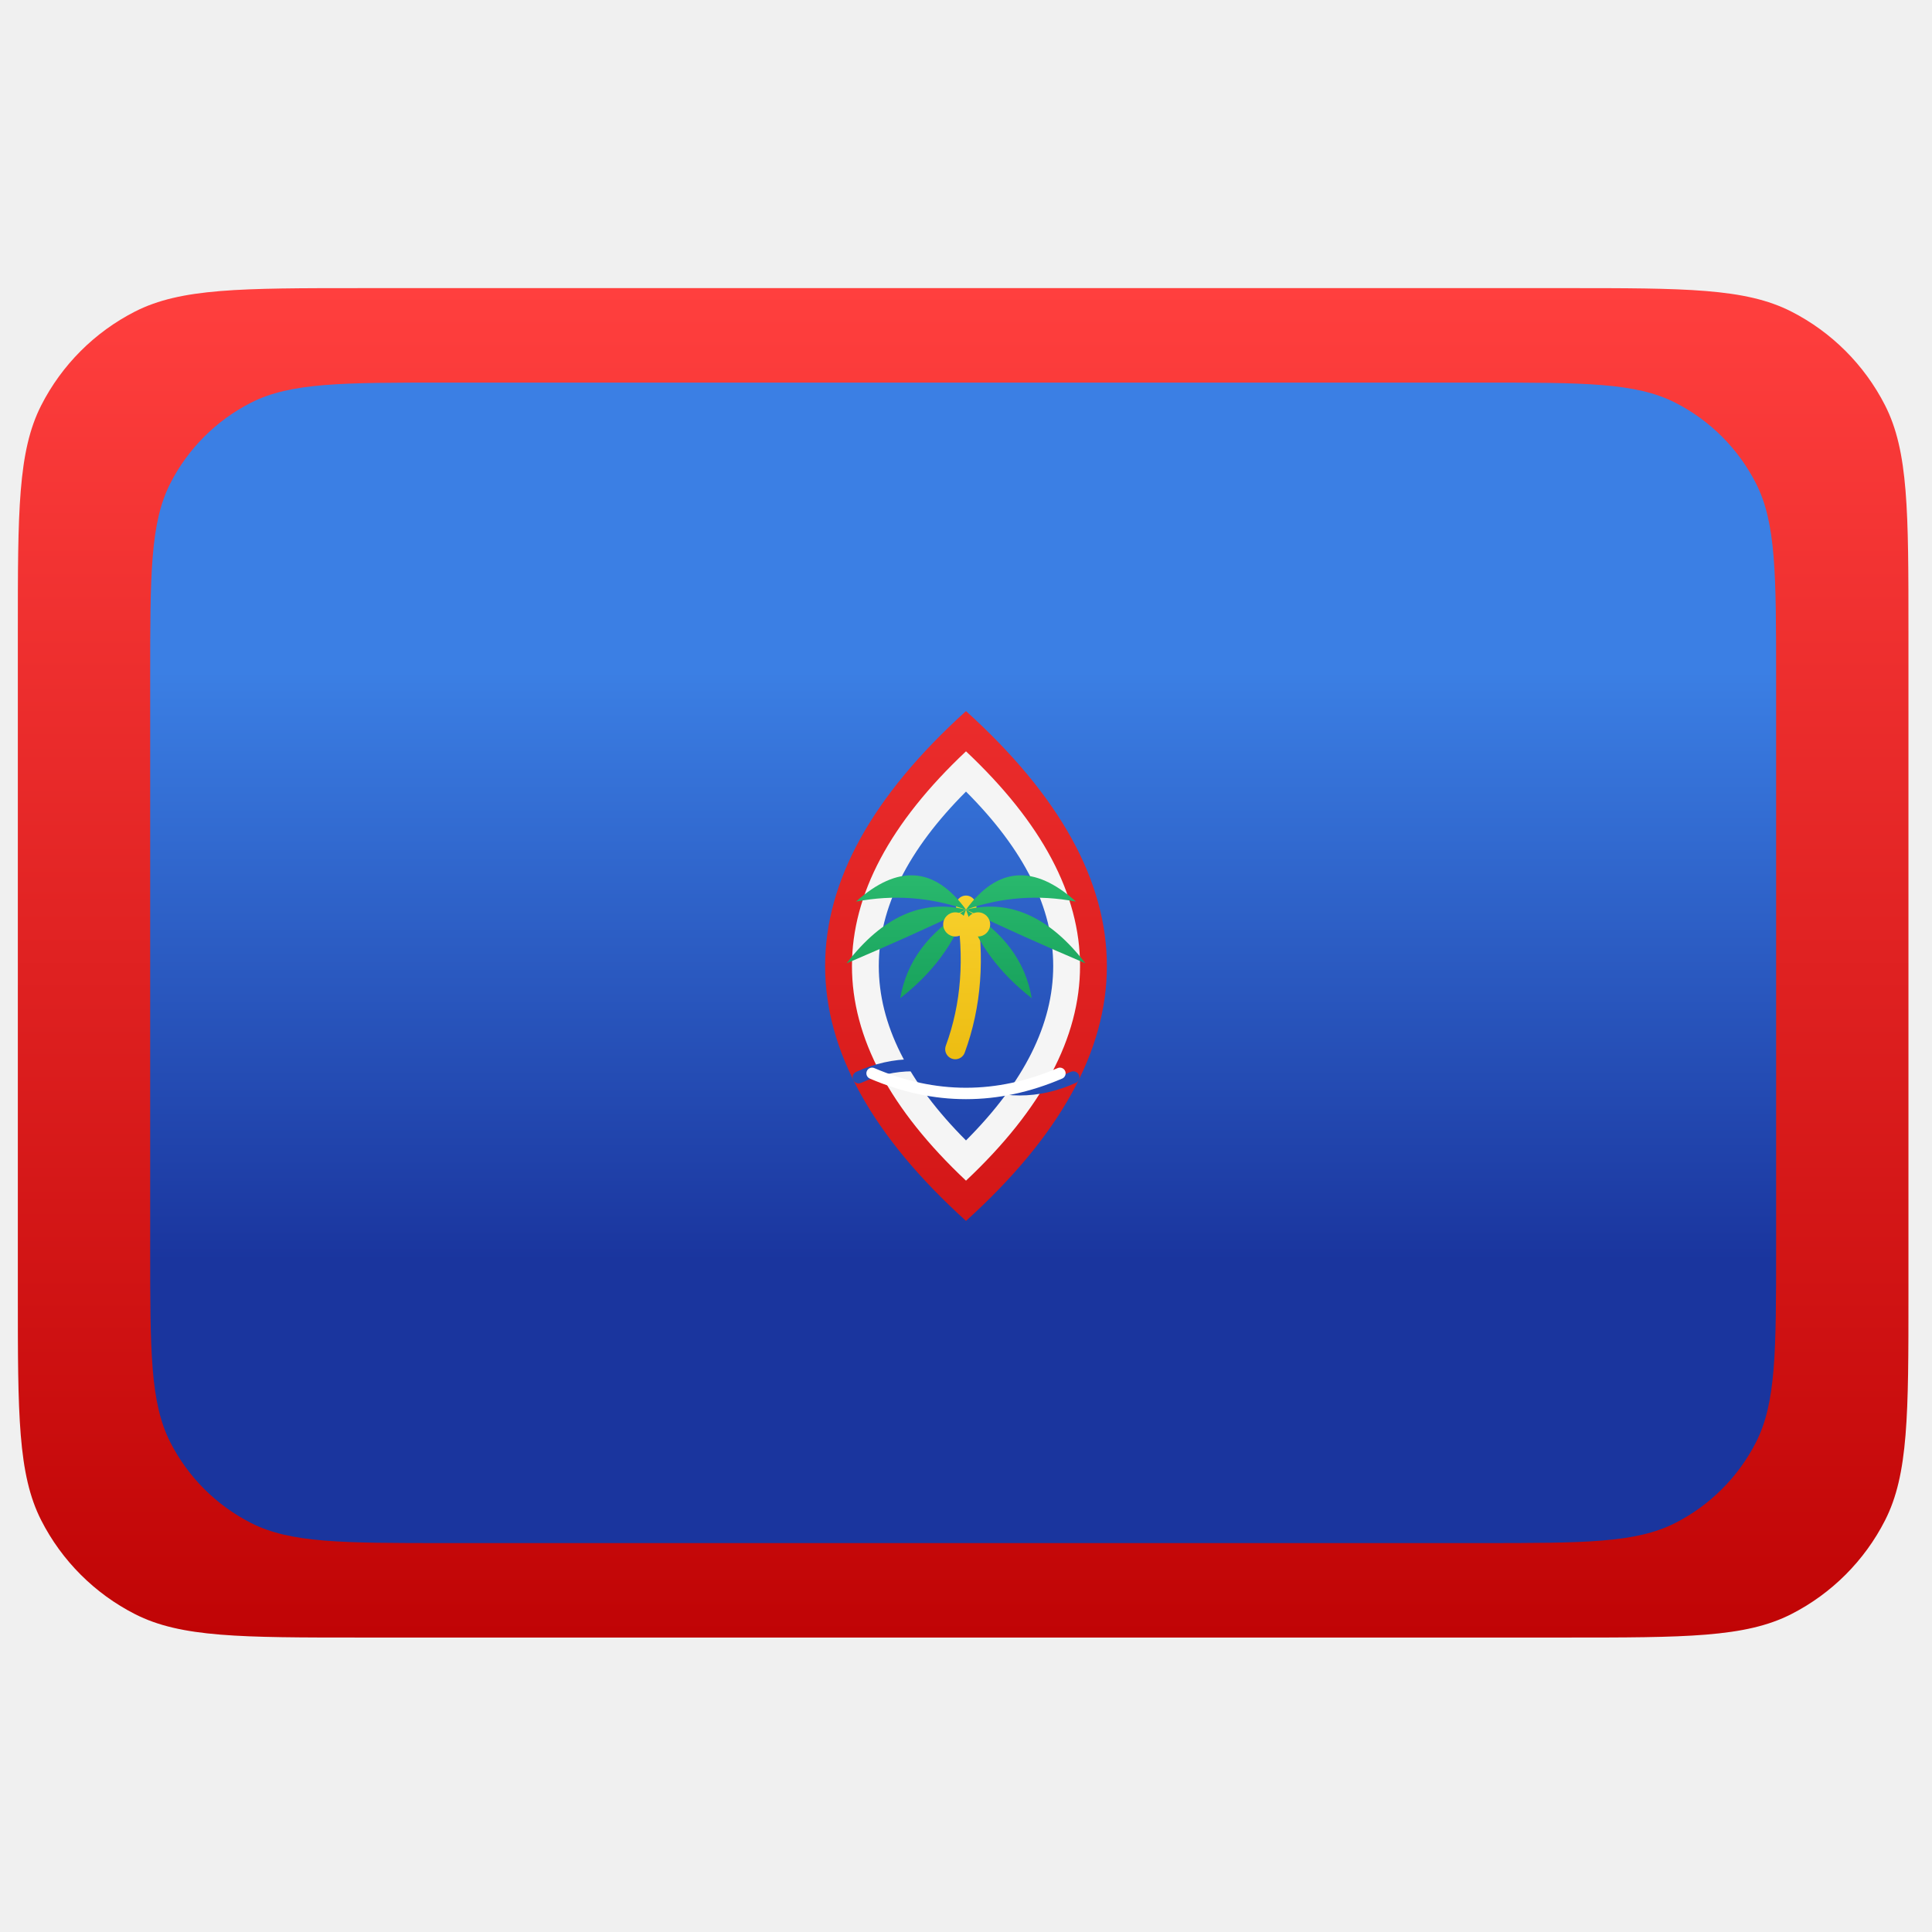
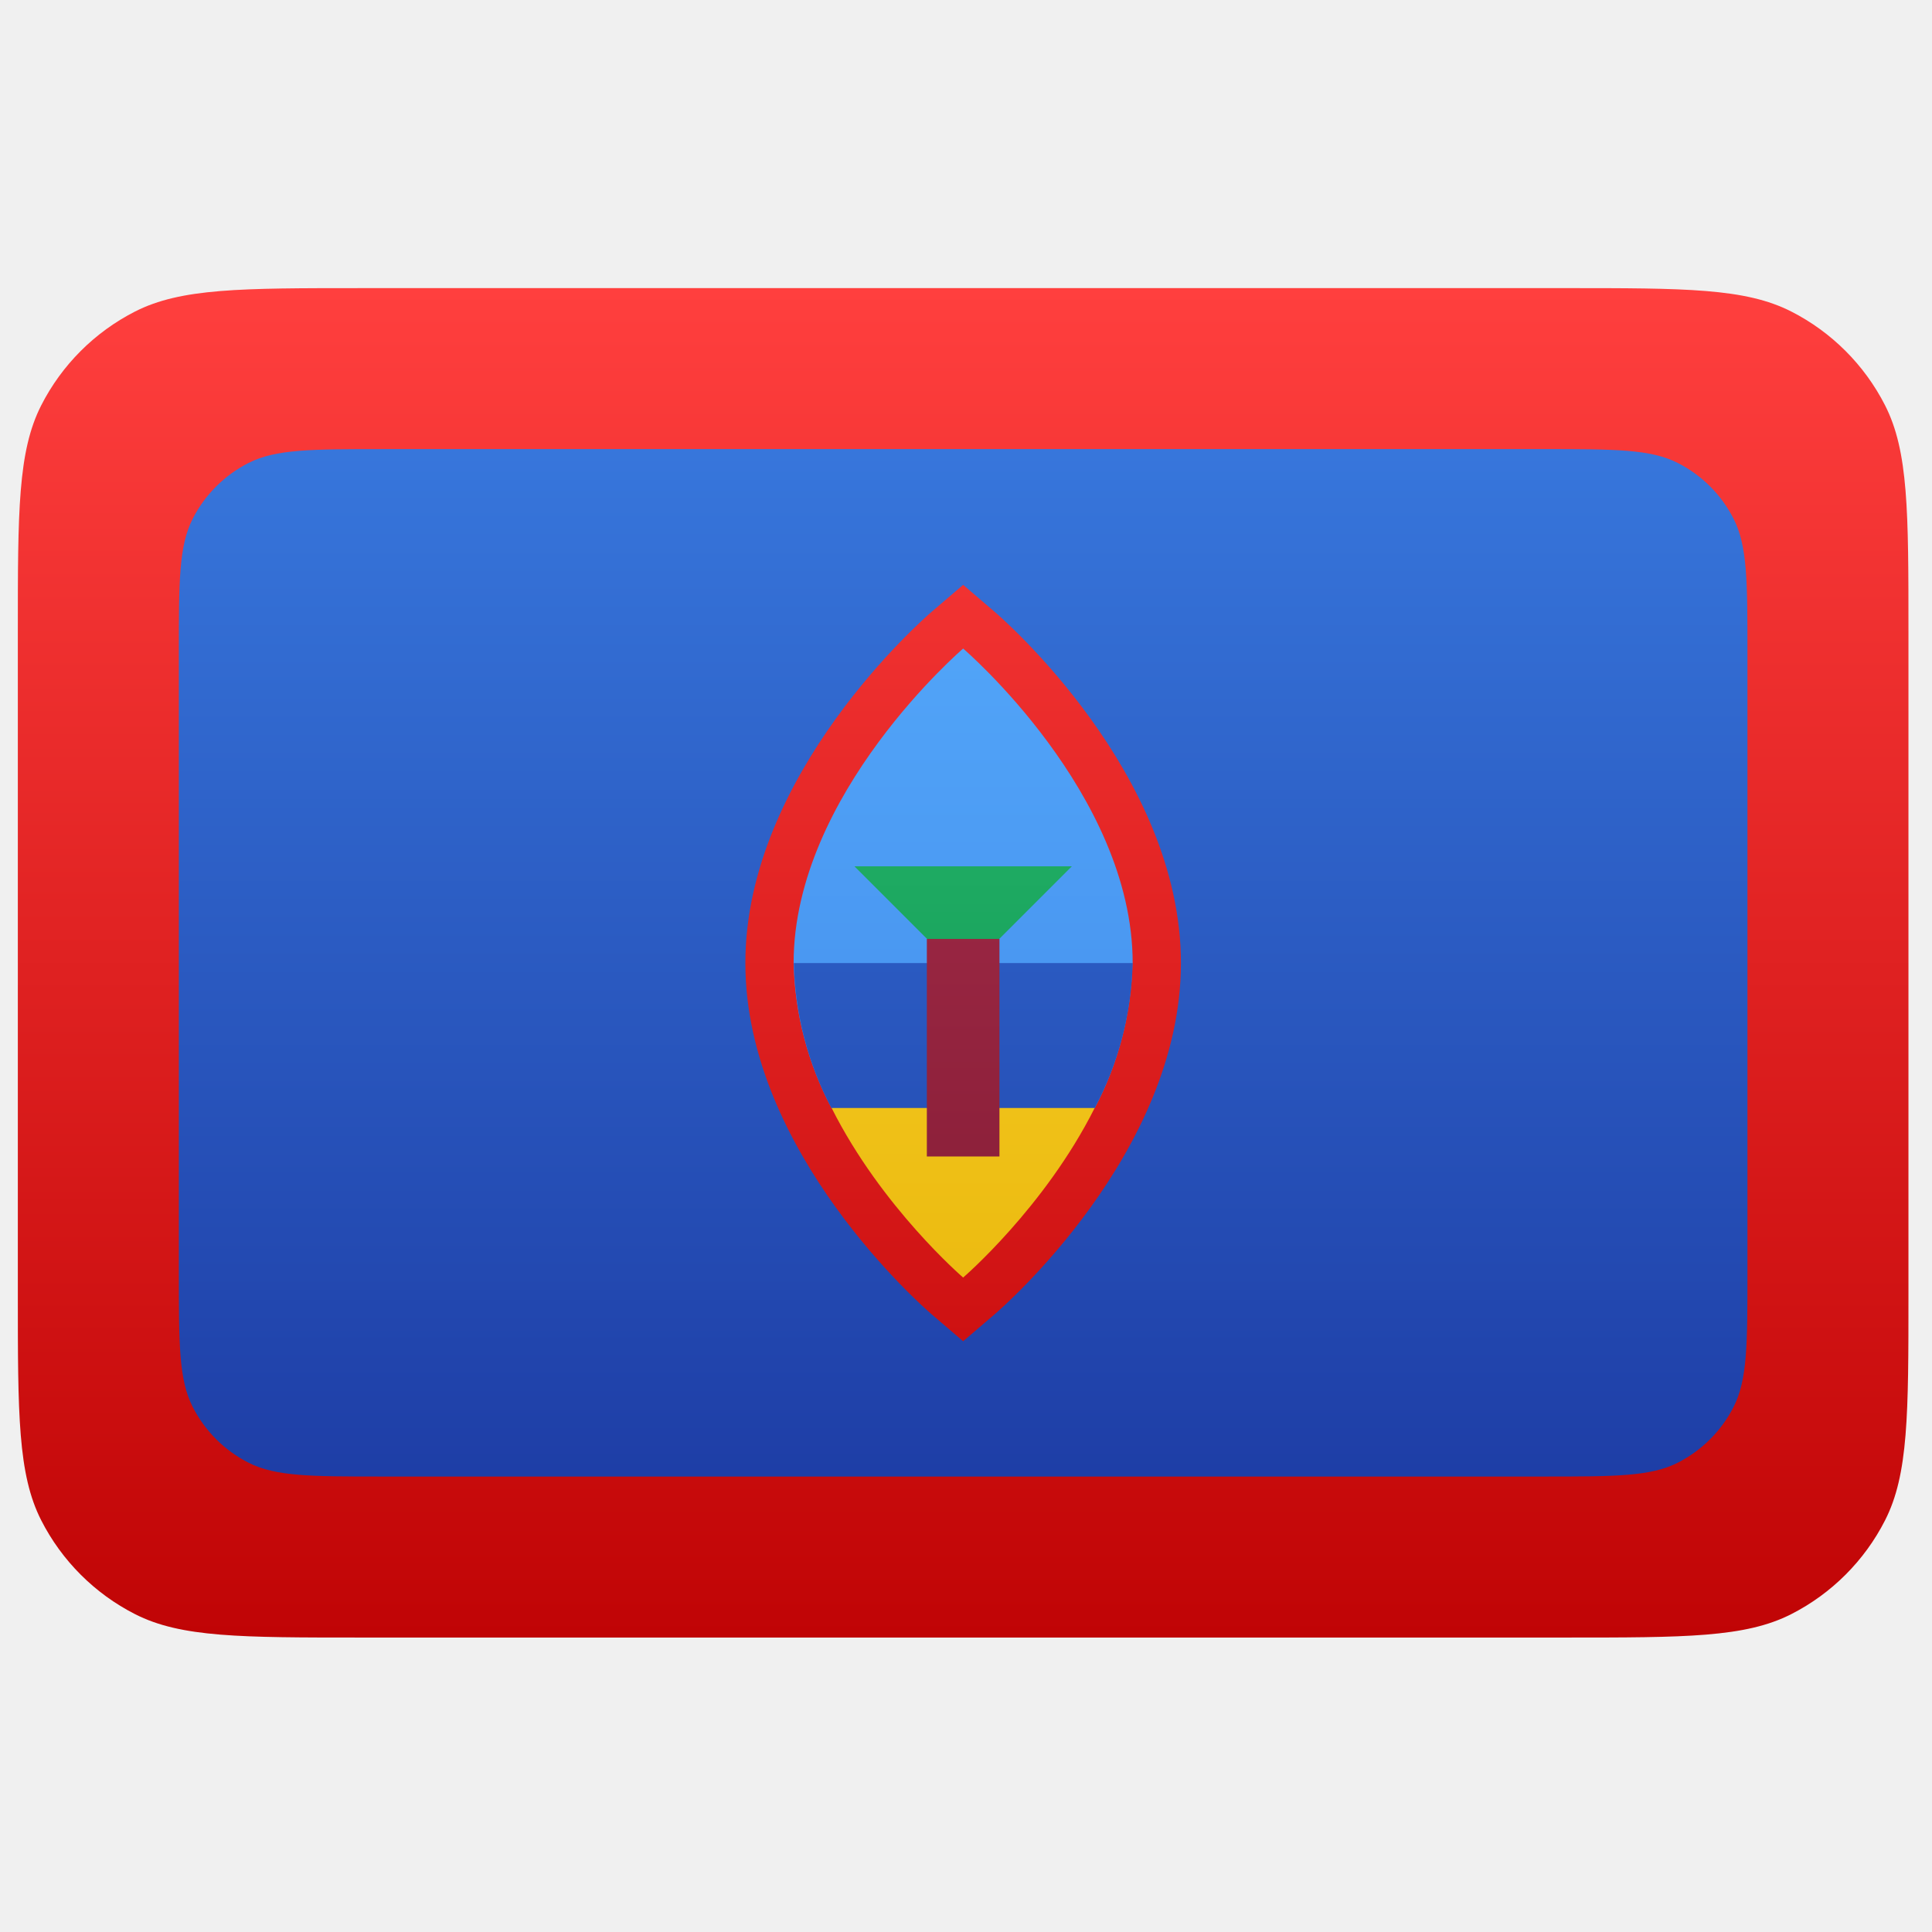
<svg xmlns="http://www.w3.org/2000/svg" viewBox="0 0 144 144" width="144" height="144">
  <defs>
    <mask id="gu-board" maskUnits="userSpaceOnUse" maskContentUnits="userSpaceOnUse" x="0" y="0" width="144" height="144" mask-type="alpha">
      <path d="M 116.645 21.474 c 8.961 0 13.441 0 16.864 1.744 a 16 16 0 0 1 6.992 6.992 c 1.744 3.423 1.744 7.903 1.744 16.864 L 142.245 96.453 c 0 8.961 0 13.441 -1.744 16.864 a 16 16 0 0 1 -6.992 6.992 c -3.423 1.744 -7.903 1.744 -16.864 1.744 L 26.929 122.053 c -8.961 0 -13.441 0 -16.864 -1.744 a 16 16 0 0 1 -6.992 -6.992 c -1.744 -3.423 -1.744 -7.903 -1.744 -16.864 L 1.329 47.075 c 0 -8.961 0 -13.441 1.744 -16.864 a 16 16 0 0 1 6.992 -6.992 c 3.423 -1.744 7.903 -1.744 16.864 -1.744 Z" fill="#FFFFFF" />
    </mask>
-     <linearGradient id="gu-white" x1="72" y1="21.474" x2="72" y2="122.053" gradientUnits="userSpaceOnUse">
-       <stop stop-color="#F5F5F5" />
-       <stop offset="1" stop-color="#E6E6E6" />
-     </linearGradient>
    <linearGradient id="gu-red" x1="72" y1="21.474" x2="72" y2="122.053" gradientUnits="userSpaceOnUse">
      <stop stop-color="#FF3F3E" />
      <stop offset="1" stop-color="#C00405" />
    </linearGradient>
-     <linearGradient id="gu-blue" x1="72" y1="27.195" x2="72" y2="116.961" gradientUnits="userSpaceOnUse">
+     <linearGradient id="gu-blue" x1="72" y1="21.474" x2="72" y2="122.053" gradientUnits="userSpaceOnUse">
      <stop stop-color="#3B7FE4" />
      <stop offset="1" stop-color="#1A359E" />
    </linearGradient>
-     <linearGradient id="gu-sky" x1="72" y1="82.995" x2="72" y2="109.082" gradientUnits="userSpaceOnUse">
-       <stop stop-color="#8ED0F4" />
-       <stop offset="1" stop-color="#438FC5" />
+     <linearGradient id="gu-emblem-red" x1="72" y1="21.474" x2="72" y2="122.053" gradientUnits="userSpaceOnUse">
+       <stop stop-color="#FF3F3E" />
+       <stop offset="1" stop-color="#C00405" />
    </linearGradient>
-     <linearGradient id="gu-yellow" x1="72" y1="82.366" x2="72" y2="108.391" gradientUnits="userSpaceOnUse">
+     <linearGradient id="gu-emblem-sky" x1="72" y1="21.474" x2="72" y2="122.053" gradientUnits="userSpaceOnUse">
+       <stop stop-color="#59B1FF" />
+       <stop offset="1" stop-color="#3B7FE4" />
+     </linearGradient>
+     <linearGradient id="gu-emblem-sea" x1="72" y1="21.474" x2="72" y2="122.053" gradientUnits="userSpaceOnUse">
+       <stop stop-color="#3B7FE4" />
+       <stop offset="1" stop-color="#1A359E" />
+     </linearGradient>
+     <linearGradient id="gu-emblem-sand" x1="72" y1="21.474" x2="72" y2="122.053" gradientUnits="userSpaceOnUse">
      <stop stop-color="#FFDD3D" />
-       <stop offset="1" stop-color="#F7BE00" />
+       <stop offset="1" stop-color="#E5AF00" />
    </linearGradient>
-     <linearGradient id="gu-green" x1="72" y1="40.52" x2="72" y2="82.66" gradientUnits="userSpaceOnUse">
+     <linearGradient id="gu-emblem-green" x1="72" y1="21.474" x2="72" y2="122.053" gradientUnits="userSpaceOnUse">
      <stop stop-color="#35C879" />
      <stop offset="1" stop-color="#008344" />
    </linearGradient>
-     <linearGradient id="gu-brown" x1="72" y1="55.004" x2="72" y2="93.106" gradientUnits="userSpaceOnUse">
-       <stop stop-color="#BB8D58" />
-       <stop offset="1" stop-color="#785334" />
-     </linearGradient>
-     <linearGradient id="gu-black" x1="72" y1="21.474" x2="72" y2="122.053" gradientUnits="userSpaceOnUse">
-       <stop stop-color="#3D3838" />
-       <stop offset="1" stop-color="#181616" />
-     </linearGradient>
-     <linearGradient id="gu-simple-blue" x1="72" y1="50" x2="72" y2="94" gradientUnits="userSpaceOnUse">
-       <stop stop-color="#3B7FE4" />
-       <stop offset="1" stop-color="#1A359E" />
-     </linearGradient>
-     <linearGradient id="gu-simple-gold" x1="72" y1="58.8" x2="72" y2="87.4" gradientUnits="userSpaceOnUse">
-       <stop stop-color="#FFDD3D" />
-       <stop offset="1" stop-color="#E5AF00" />
-     </linearGradient>
-     <linearGradient id="gu-simple-green" x1="72" y1="58.8" x2="72" y2="87.4" gradientUnits="userSpaceOnUse">
-       <stop stop-color="#35C879" />
-       <stop offset="1" stop-color="#008344" />
-     </linearGradient>
-     <linearGradient id="gu-simple-red" x1="72" y1="21.474" x2="72" y2="122.053" gradientUnits="userSpaceOnUse">
-       <stop stop-color="#FF3F3E" />
-       <stop offset="1" stop-color="#C00405" />
+     <linearGradient id="gu-emblem-trunk" x1="72" y1="21.474" x2="72" y2="122.053" gradientUnits="userSpaceOnUse">
+       <stop stop-color="#B63555" />
+       <stop offset="1" stop-color="#77152C" />
    </linearGradient>
  </defs>
  <g mask="url(#gu-board)">
-     <path d="M-1.671 18.474h146.916v106.578h-146.916Z" fill="url(#gu-simple-red)" />
-     <path d="M 110.365,28.515 c 7.706,0 11.559,0 14.503,1.5 a 13.76,13.76 0 0,1 6.013,6.013 c 1.5,2.943 1.5,6.797 1.5,14.503 L 132.381,92.996 c 0,7.706 0,11.559 -1.5,14.503 a 13.76,13.76 0 0,1 -6.013,6.013 c -2.943,1.5 -6.797,1.5 -14.503,1.5 L 33.209,115.012 c -7.706,0 -11.559,0 -14.503,-1.5 a 13.76,13.76 0 0,1 -6.013,-6.013 c -1.5,-2.943 -1.5,-6.797 -1.5,-14.503 L 11.193,50.531 c 0,-7.706 0,-11.559 1.5,-14.503 a 13.76,13.76 0 0,1 6.013,-6.013 c 2.943,-1.5 6.797,-1.5 14.503,-1.5 Z" fill="url(#gu-simple-blue)" />
-     <path d="M72 53Q51 72 72 91Q93 72 72 53Z" fill="url(#gu-simple-red)" />
-     <path d="M72 56Q55 72 72 88Q89 72 72 56Z" fill="#F5F5F5" />
-     <path d="M72 59Q59 72 72 85Q85 72 72 59Z" fill="url(#gu-simple-blue)" />
-     <path d="M 71.2,78.2 Q 73,73.3 72,67.5" fill="none" stroke="url(#gu-simple-gold)" stroke-width="1.5" stroke-linecap="round" stroke-linejoin="round" />
-     <path d="M 72,67.8 Q 68.5,63 63.8,67.2 Q 68,66.4 72,67.8 Z" fill="url(#gu-simple-green)" />
-     <path d="M 72,67.8 Q 67.1,66.6 63.1,71.8 Q 67.8,69.8 72,67.8 Z" fill="url(#gu-simple-green)" />
-     <path d="M 72,67.8 Q 67.8,70.3 67.1,74.4 Q 70.7,71.6 72,67.8 Z" fill="url(#gu-simple-green)" />
-     <path d="M 72,67.8 Q 75.5,63 80.2,67.2 Q 76,66.4 72,67.8 Z" fill="url(#gu-simple-green)" />
-     <path d="M 72,67.8 Q 76.9,66.6 80.9,71.8 Q 76.2,69.8 72,67.8 Z" fill="url(#gu-simple-green)" />
-     <path d="M 72,67.8 Q 76.2,70.3 76.9,74.4 Q 73.3,71.6 72,67.8 Z" fill="url(#gu-simple-green)" />
-     <path d="M 70.3,68.9 a 0.9,0.9 0 0,0 1.8,0 a 0.9,0.9 0 0,0 -1.8,0 Z" fill="url(#gu-simple-gold)" />
-     <path d="M 72,68.9 a 0.9,0.9 0 0,0 1.8,0 a 0.9,0.9 0 0,0 -1.8,0 Z" fill="url(#gu-simple-gold)" />
-     <path d="M 64,80.3 Q 68,78.5 72,80.3 T 80,80.3" fill="none" stroke="url(#gu-simple-blue)" stroke-width="0.9" stroke-linecap="round" stroke-linejoin="round" />
-     <path d="M65 80Q72 83 79 80" fill="none" stroke="#FFFFFF" stroke-width="0.85" stroke-linecap="round" stroke-linejoin="round" />
+     <path d="M 1.329 21.474 h 140.916 v 100.578 h -140.916 Z" fill="url(#gu-red)" stroke="url(#gu-red)" stroke_width="0.5" stroke-linejoin="round" />
+     <path d="M 115.045 33.474 c 5.321 0 7.981 0 10.013 1.035 a 9.5 9.5 0 0 1 4.152 4.152 c 1.035 2.032 1.035 4.692 1.035 10.013 L 130.245 94.853 c 0 5.321 0 7.981 -1.035 10.013 a 9.5 9.5 0 0 1 -4.152 4.152 c -2.032 1.035 -4.692 1.035 -10.013 1.035 L 28.529 110.053 c -5.321 0 -7.981 0 -10.013 -1.035 a 9.5 9.5 0 0 1 -4.152 -4.152 c -1.035 -2.032 -1.035 -4.692 -1.035 -10.013 L 13.329 48.675 c 0 -5.321 0 -7.981 1.035 -10.013 a 9.5 9.5 0 0 1 4.152 -4.152 c 2.032 -1.035 4.692 -1.035 10.013 -1.035 Z" fill="url(#gu-blue)" />
+     <path d="M 69.438,97.959 c -0.567,-0.486 -13.883,-12.069 -13.883,-26.179 c 0,-14.094 13.316,-25.693 13.883,-26.179 L 71.787,43.592 l 2.349,2.009 c 0.567,0.486 13.883,12.053 13.883,26.179 c 0,14.126 -13.316,25.693 -13.883,26.179 L 71.787,99.968 z" fill="url(#gu-emblem-red)" />
+     <path d="M 84.423,71.78 c 0,-12.636 -12.636,-23.441 -12.636,-23.441 s -12.636,10.822 -12.636,23.441 a 24.3,24.3 0 0,0 2.835,10.822 l 19.602,0 a 24.3,24.3 0 0,0 2.819,-10.822 z" fill="url(#gu-emblem-sky)" />
+     <path d="M 84.423,71.78 a 24.3,24.3 0 0,1 -2.835,10.822 L 71.787,84.4 l -9.801,-1.782 a 24.3,24.3 0 0,1 -2.819,-10.838 l 25.24,0 z" fill="url(#gu-emblem-sea)" />
+     <path d="M 71.787,95.221 s 6.075,-5.216 9.801,-12.636 l -19.602,0 c 3.726,7.42 9.801,12.636 9.801,12.636 z" fill="url(#gu-emblem-sand)" />
+     <path d="M 63.687,64.571 l 16.2,0 l -8.1,8.1 z" fill="url(#gu-emblem-green)" />
+     <path d="M 69.082,69.981 l 5.411,0 l 0,16.216 l -5.411,0 z" fill="url(#gu-emblem-trunk)" />
  </g>
</svg>
